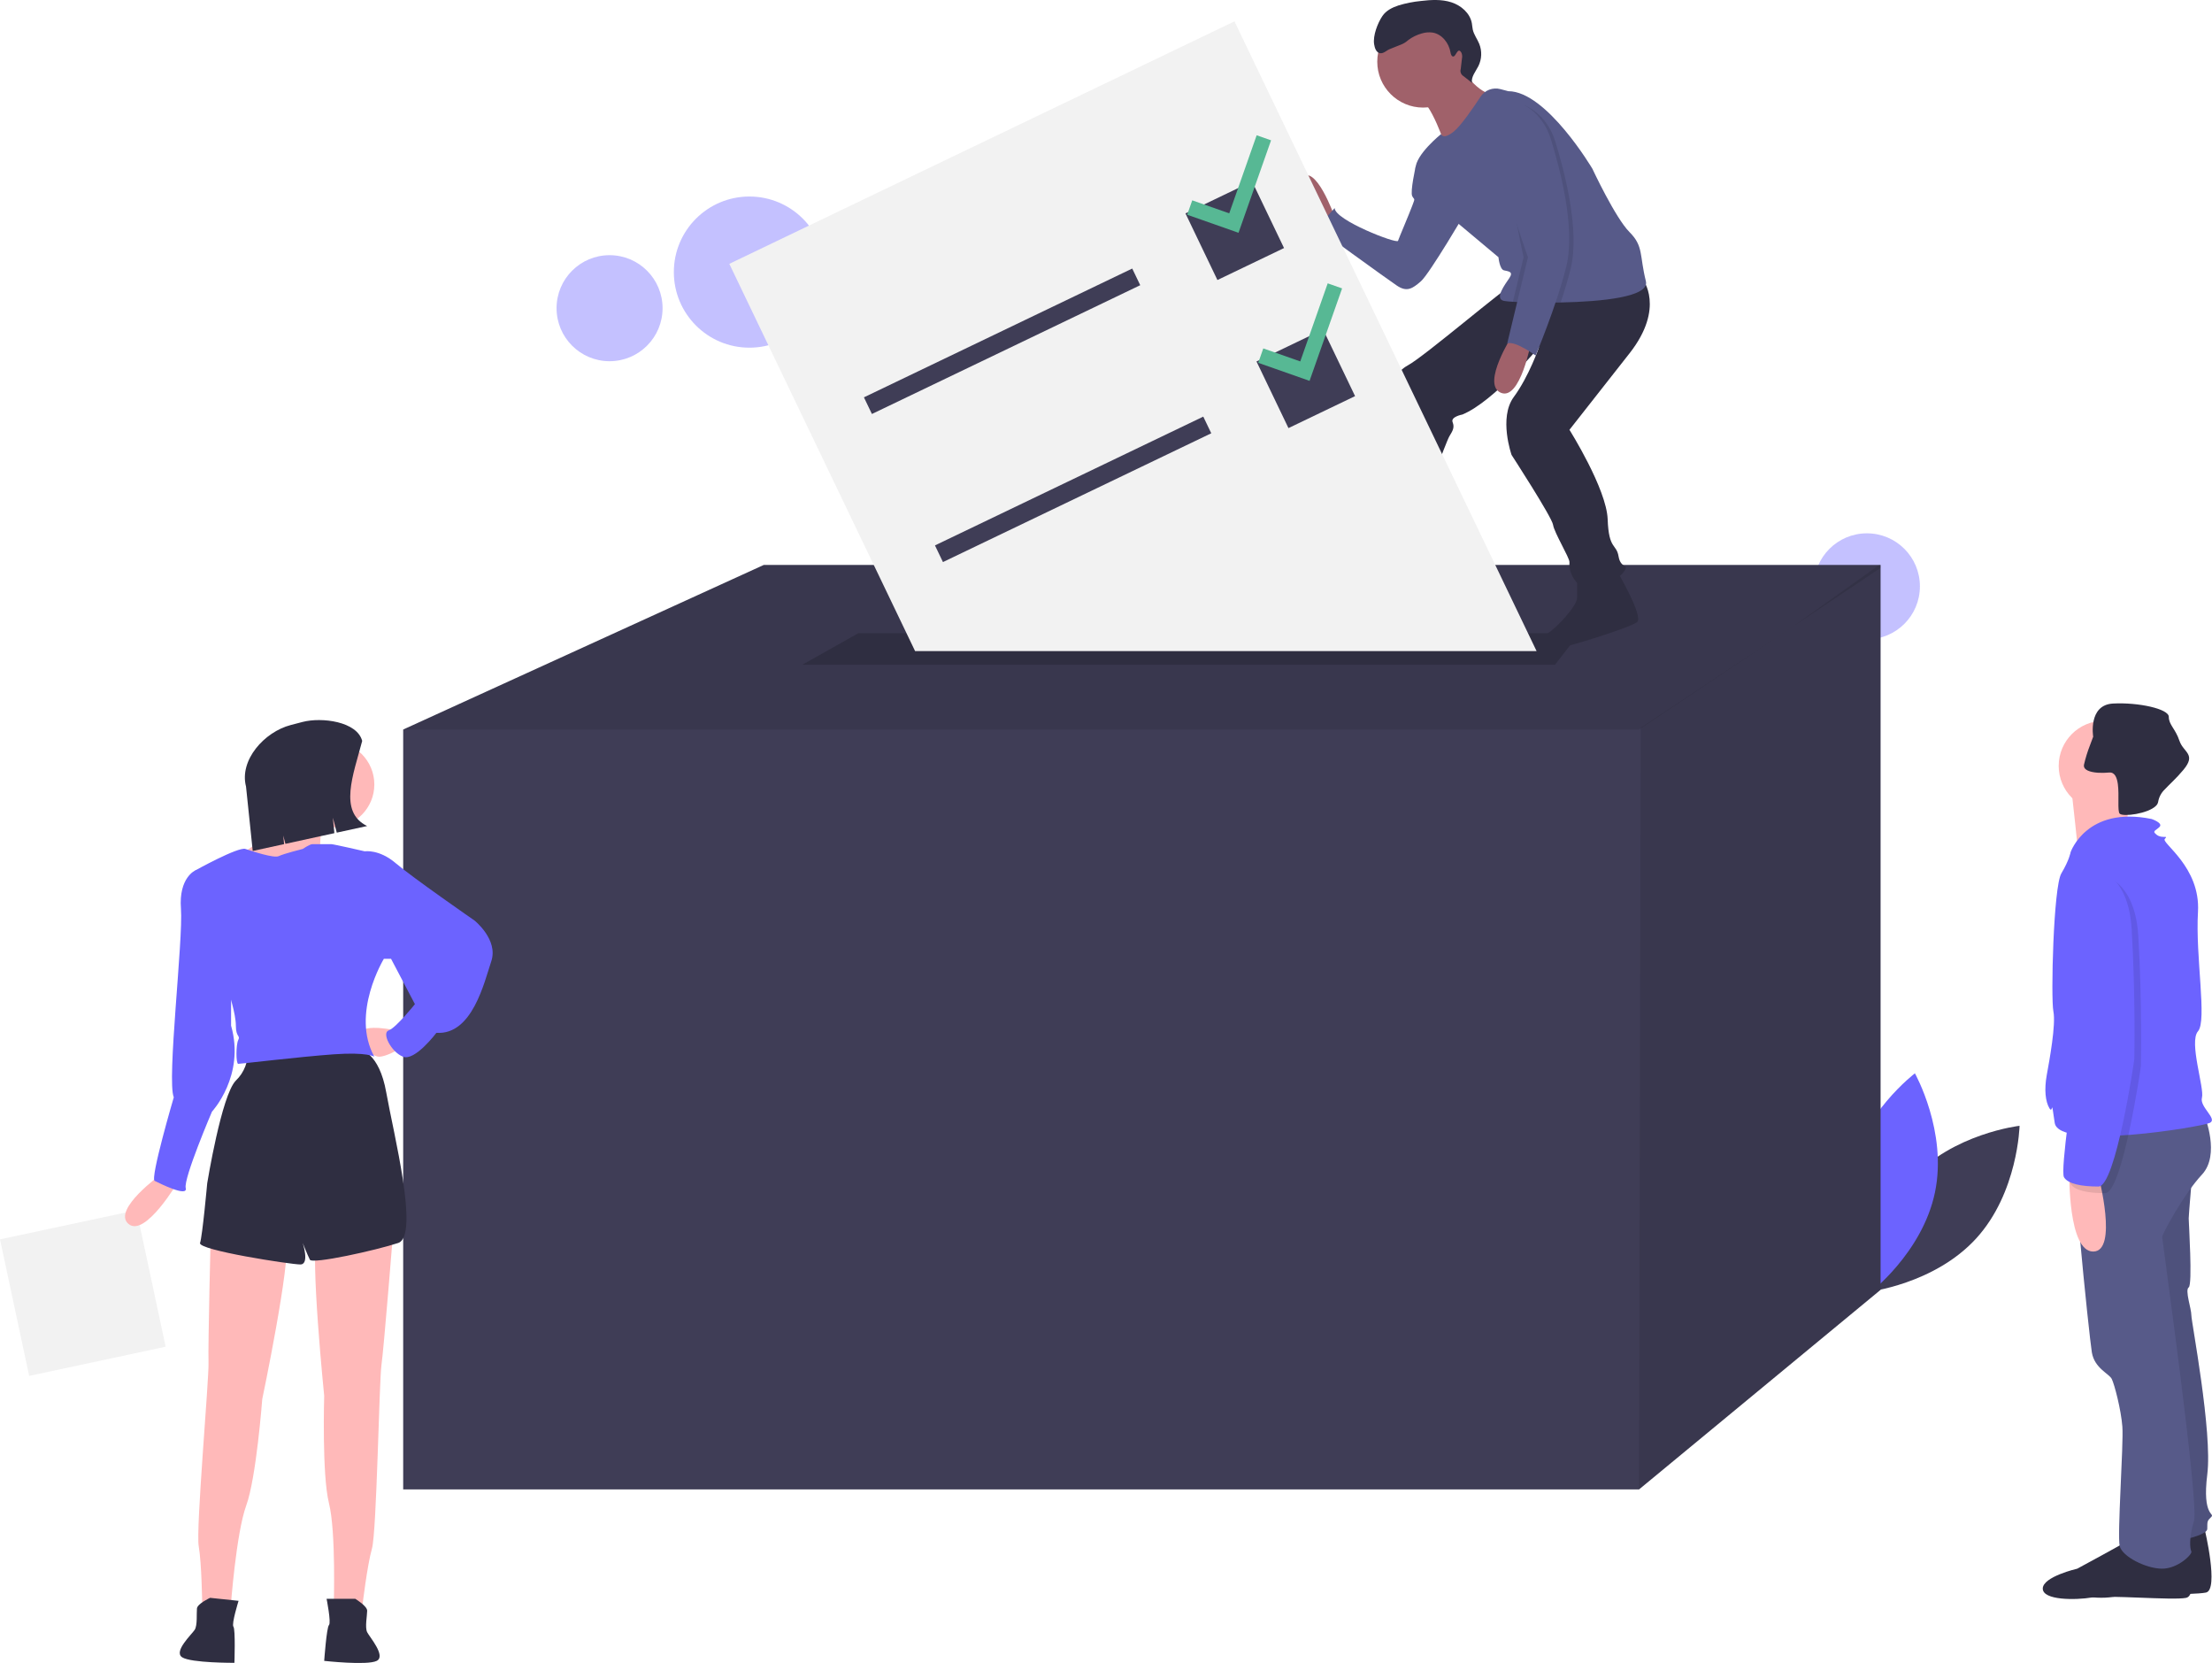
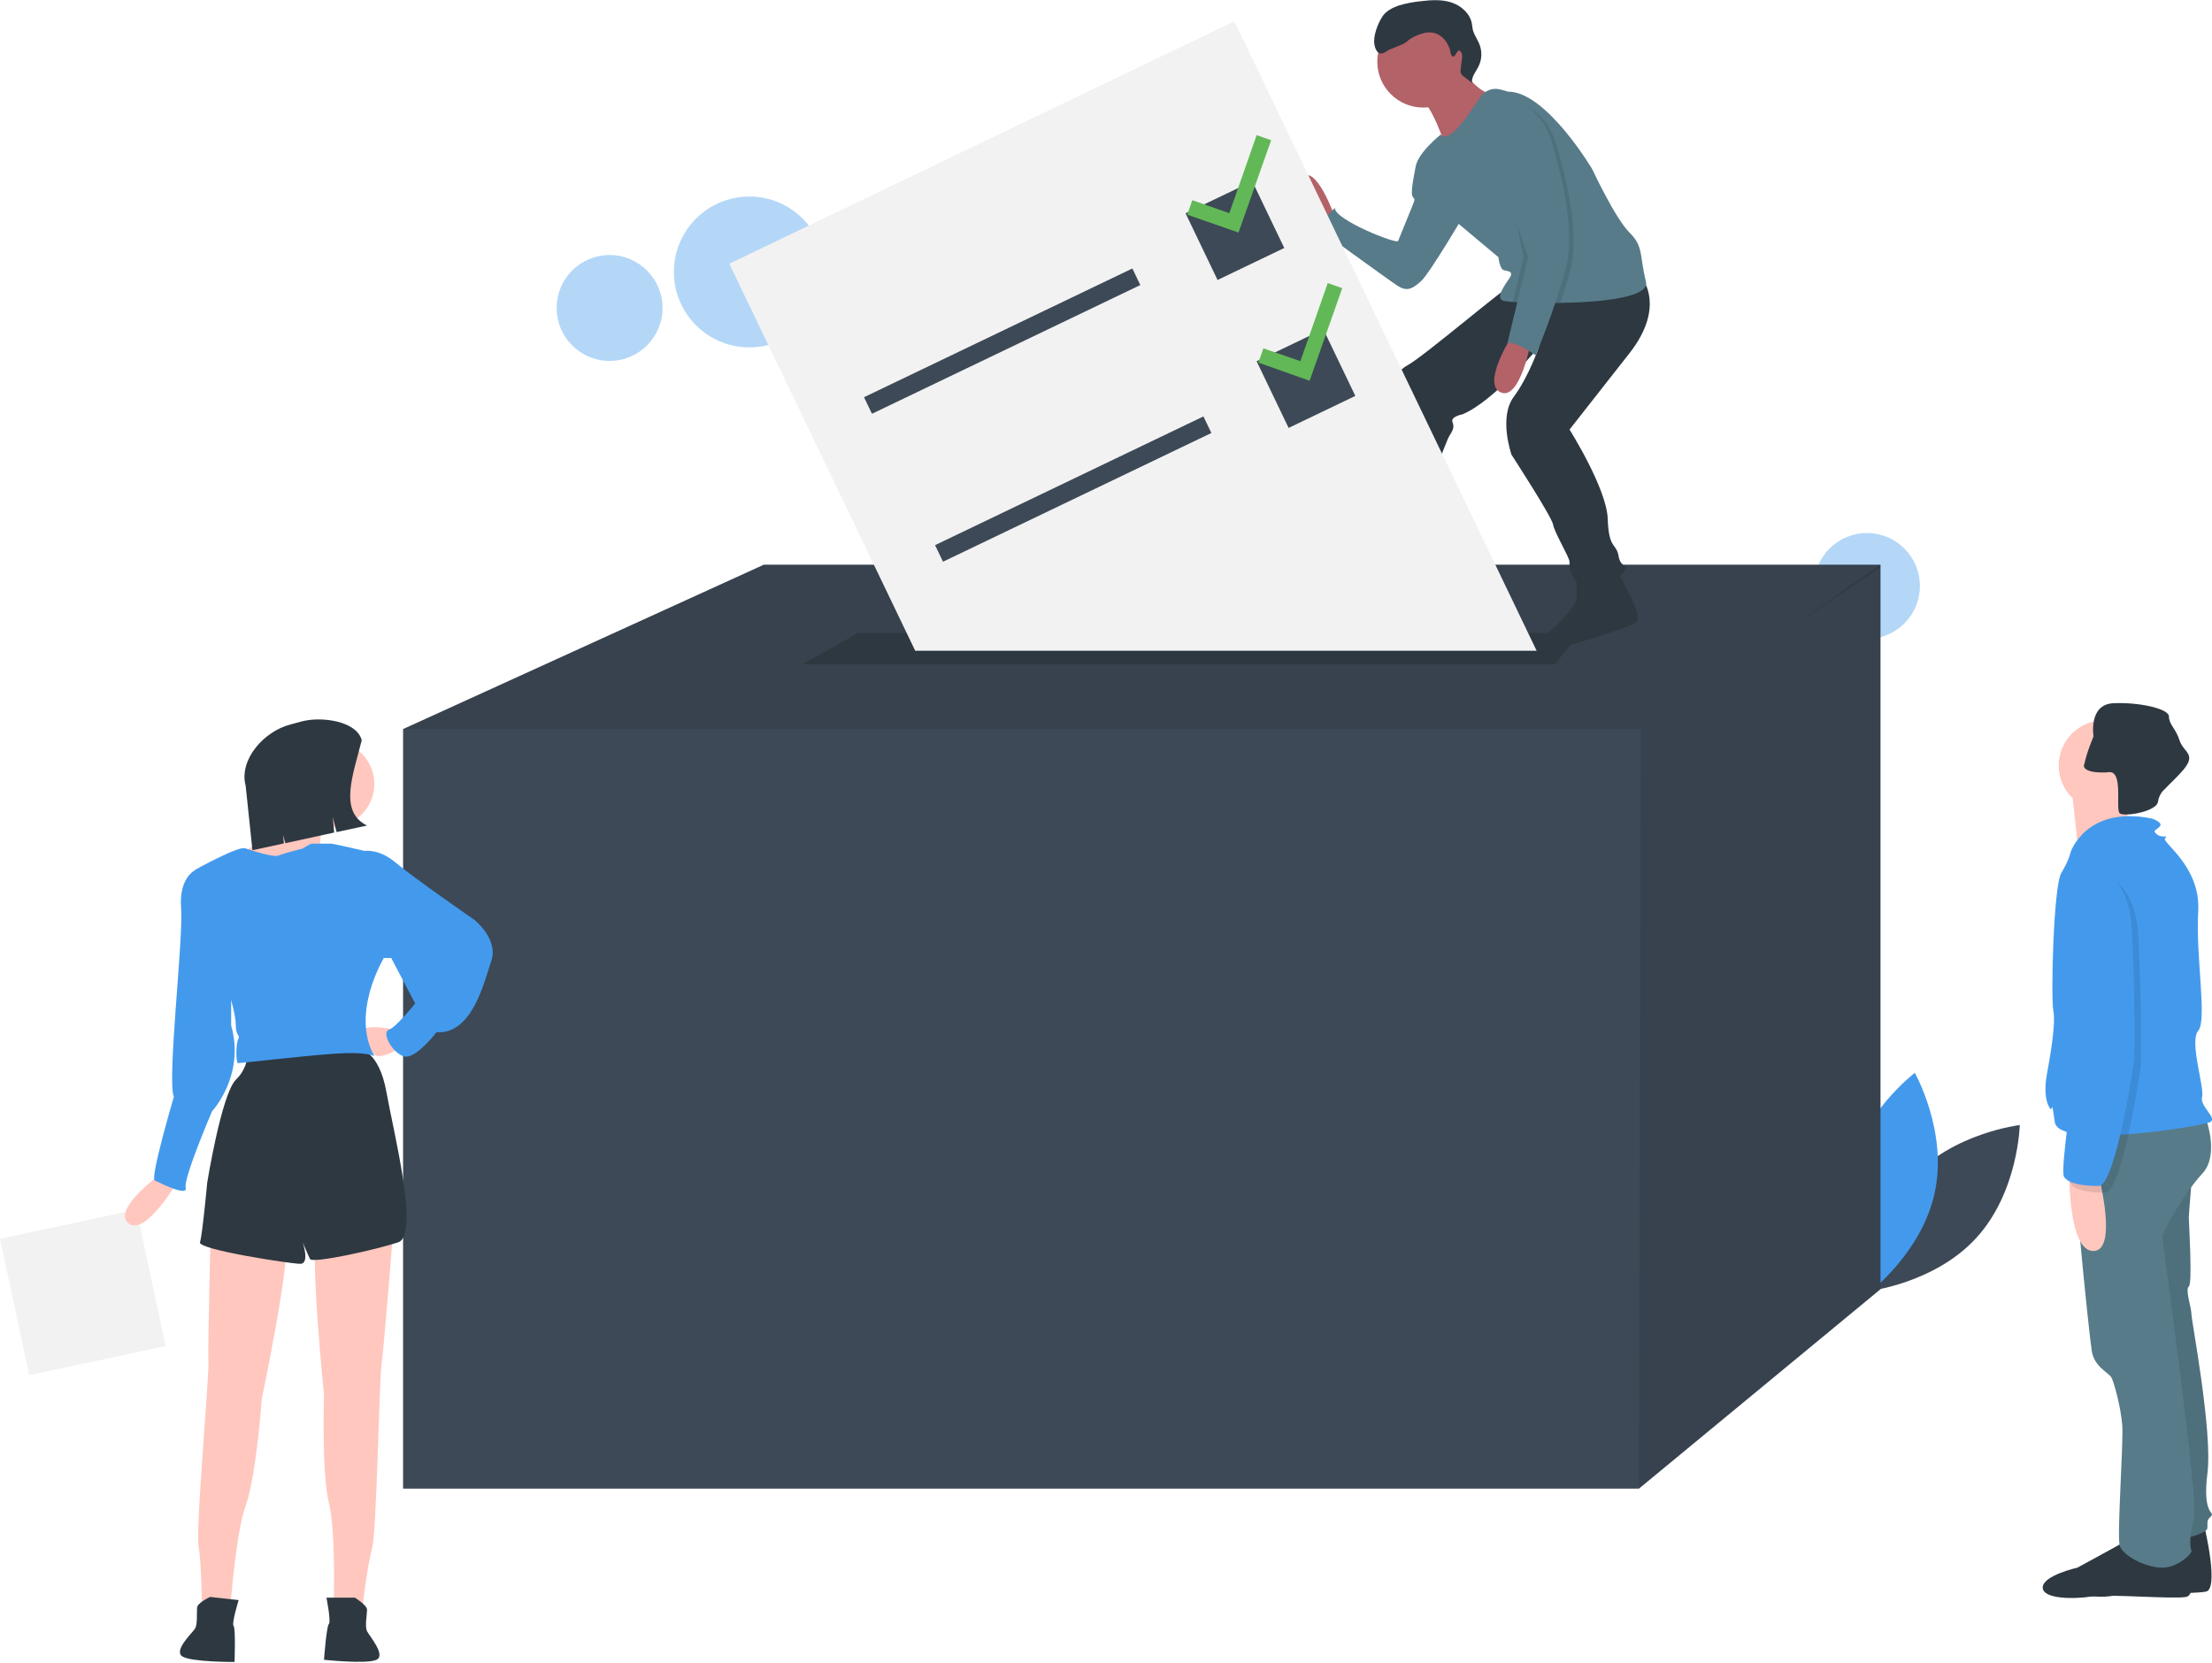
- <svg xmlns="http://www.w3.org/2000/svg" id="b143eb5c-1646-401d-af9e-18dec362a251" data-name="Layer 1" width="914.817" height="687.575" viewBox="0 0 914.817 687.575">
-   <circle cx="772.098" cy="242.425" r="21.92" fill="#6c63ff" opacity="0.4" />
-   <circle cx="309.93" cy="112.501" r="31.248" fill="#6c63ff" opacity="0.4" />
-   <circle cx="252.098" cy="127.425" r="21.92" fill="#6c63ff" opacity="0.4" />
-   <path d="M933.049,593.762c-17.32,18.962-17.949,46.584-17.949,46.584s27.453-3.122,44.773-22.084,17.949-46.584,17.949-46.584S950.369,574.8,933.049,593.762Z" transform="translate(-142.5916 -106.2126)" fill="#3f3d56" />
-   <path d="M942.833,599.218c-5.241,25.141-27.272,41.815-27.272,41.815s-13.534-24.088-8.293-49.229S934.54,549.989,934.54,549.989,948.074,574.077,942.833,599.218Z" transform="translate(-142.5916 -106.2126)" fill="#6c63ff" />
-   <polygon points="777.746 233.581 777.746 533.289 677.843 615.818 166.746 615.818 166.746 301.631 315.876 233.581 777.746 233.581" fill="#3f3d56" />
-   <polygon points="777.746 233.581 777.746 234.782 741.882 258.788 677.843 301.631 166.746 301.631 315.876 233.581 777.746 233.581" opacity="0.1" />
-   <polygon points="777.746 233.581 777.746 533.289 677.843 615.818 678.567 300.907 741.882 258.788 777.167 233.581 777.746 233.581" opacity="0.1" />
-   <polygon points="643.094 274.845 331.803 274.845 354.969 261.814 653.23 261.814 643.094 274.845" fill="#2f2e41" />
-   <path d="M1054.352,738.332s6.035,25.236.549,26.334-32.368.743-38.952,1.84-20.299-.743-20.299-5.681,14.264-8.229,14.264-8.229,20.299-10.972,20.847-11.521S1054.352,738.332,1054.352,738.332Z" transform="translate(-142.5916 -106.2126)" fill="#2f2e41" />
-   <path d="M1049.415,589.657s-1.646,18.653-1.646,20.299,1.646,27.431,0,28.528,1.097,8.778,1.097,11.521,8.778,48.278,6.583,65.834,3.292,15.91,1.646,17.556-1.646,1.646-1.646,4.938-17.556,6.035-17.556,6.035L1018.692,623.123l9.875-36.209Z" transform="translate(-142.5916 -106.2126)" fill="#575a89" />
-   <path d="M1049.415,589.657s-1.646,18.653-1.646,20.299,1.646,27.431,0,28.528,1.097,8.778,1.097,11.521,8.778,48.278,6.583,65.834,3.292,15.91,1.646,17.556-1.646,1.646-1.646,4.938-17.556,6.035-17.556,6.035L1018.692,623.123l9.875-36.209Z" transform="translate(-142.5916 -106.2126)" opacity="0.1" />
-   <path d="M1046.672,746.013s5.486,19.75,0,20.847-32.368-1.257-38.952-.16-20.299,1.257-20.299-3.681,14.264-8.229,14.264-8.229,20.299-10.972,20.847-11.521S1046.672,746.013,1046.672,746.013Z" transform="translate(-142.5916 -106.2126)" fill="#2f2e41" />
-   <path d="M1054.352,567.713s6.583,15.91-1.097,24.139-16.458,24.688-16.458,25.785,15.361,110.272,13.167,117.404-1.646,11.521-1.097,12.618-5.486,7.132-12.07,7.132-16.458-4.938-17.556-9.326,1.646-42.243,1.097-49.375-3.292-17.556-4.389-19.75-7.132-4.389-8.229-10.972-9.875-90.522-7.132-93.265S1054.352,567.713,1054.352,567.713Z" transform="translate(-142.5916 -106.2126)" fill="#575a89" />
-   <circle cx="870.066" cy="316.665" r="18.653" fill="#ffb9b9" />
-   <path d="M1024.178,432.204s-3.84,20.299-1.097,22.493-20.847,5.486-20.847,5.486-2.743-26.882-3.292-29.625S1024.178,432.204,1024.178,432.204Z" transform="translate(-142.5916 -106.2126)" fill="#ffb9b9" />
-   <path d="M998.942,458.538s6.583-19.202,33.466-13.715c0,0,4.938,1.646,3.292,3.292s-3.292,1.646-1.097,3.292,4.938,0,3.292,1.646,14.813,11.521,13.715,30.174,3.84,44.986,0,49.375,2.743,23.59,1.646,27.431,6.583,8.778,3.292,10.424-62.542,11.521-64.188,0-.549-3.292-2.194-6.035-2.194-7.681-1.097-13.715,3.84-20.847,2.743-26.334,0-51.57,3.292-57.056S998.942,458.538,998.942,458.538Z" transform="translate(-142.5916 -106.2126)" fill="#6c63ff" />
-   <path d="M1010.463,592.4s8.229,31.271-2.194,31.271-9.875-32.368-9.875-32.368Z" transform="translate(-142.5916 -106.2126)" fill="#ffb9b9" />
-   <path d="M1004.428,422.878c0,1.591,2.304,2.6,5.876,2.831h.005a29.891,29.891,0,0,0,4.543-.088c2.282-.208,3.226,1.937,3.615,4.767.636,4.669-.252,11.214.773,12.24,1.415,1.415,11.735-.005,14.961-3.215a2.981,2.981,0,0,0,.949-1.723,9.166,9.166,0,0,1,2.754-5.119c1.904-2.079,4.614-4.383,7.67-8.048,5.486-6.583,0-7.132-1.646-12.07s-4.389-6.583-4.389-9.875-12.618-6.035-23.042-5.486-8.229,13.715-8.229,13.715-.62,1.591-1.361,3.643a57.214,57.214,0,0,0-2.436,7.911A3.986,3.986,0,0,0,1004.428,422.878Z" transform="translate(-142.5916 -106.2126)" fill="#2f2e41" />
-   <path d="M1006.623,466.767s18.653-1.097,20.299,26.334,1.097,53.216,1.097,53.764-7.681,52.667-14.813,52.667-12.618-1.097-14.264-3.84,4.389-42.243,4.389-42.243,2.743-41.695-1.646-54.862S996.748,468.413,1006.623,466.767Z" transform="translate(-142.5916 -106.2126)" opacity="0.1" />
-   <path d="M1003.88,464.024s18.653-1.097,20.299,26.334,1.097,53.216,1.097,53.764-7.681,52.667-14.813,52.667-12.618-1.097-14.264-3.84,4.389-42.243,4.389-42.243,2.743-41.695-1.646-54.862S994.004,465.67,1003.88,464.024Z" transform="translate(-142.5916 -106.2126)" fill="#6c63ff" />
-   <path d="M694.573,195.854s-8.129-23.032-14-15.806,9.032,19.419,9.032,19.419Z" transform="translate(-142.5916 -106.2126)" fill="#a0616a" />
-   <path d="M732.96,173.273,728.07,175.086s-2.336,10.381-1.432,12.188,1.355.452,0,4.065-5.419,13.097-5.871,14.452-26.194-8.581-26.194-13.548c0,0-5.419,6.323-8.129,7.677,0,0,29.807,21.677,33.871,24.387s6.323,1.355,9.935-1.806,18.968-29.355,18.968-29.355Z" transform="translate(-142.5916 -106.2126)" fill="#575a89" />
-   <path d="M719.863,333.596s.452,4.968,1.355,5.419,7.677,11.742,0,14-12.194,1.355-14,2.258-33.419,2.71-33.871-2.258,15.355-5.871,15.355-5.871,14.452-9.484,16.71-14.452S719.863,333.596,719.863,333.596Z" transform="translate(-142.5916 -106.2126)" fill="#2f2e41" />
-   <path d="M811.541,342.628s10.839,18.516,8.129,20.774-29.099,10.487-32.968,10.839c-4.968.452-8.581-3.613-4.516-5.871s12.645-11.742,12.645-14.903v-8.129Z" transform="translate(-142.5916 -106.2126)" fill="#2f2e41" />
-   <path d="M821.928,221.596s9.484,11.742-5.419,30.71L791.67,283.919s15.355,24.387,15.806,37.032,3.613,9.935,4.516,15.355,4.968,2.71,1.806,6.774-14.903,7.677-18.516,4.516a11.196,11.196,0,0,1-3.613-9.032c0-1.806-6.323-12.194-6.774-15.355s-17.161-28.903-17.161-28.903-5.419-15.355.903-23.936,10.501-20.75,10.501-20.75-18.63,22.557-31.726,27.976c0,0-4.968.903-4.065,3.161s0,3.613-1.355,5.871-10.839,28.452-14,35.226-1.806,10.839-5.419,13.097-19.871.452-19.871-1.806,2.258-8.129,3.613-11.29,12.194-39.742,11.29-46.065.452-14.903,7.226-18.516,41.097-32.968,42.903-32.968S821.928,221.596,821.928,221.596Z" transform="translate(-142.5916 -106.2126)" fill="#2f2e41" />
-   <circle cx="588.562" cy="25.512" r="18.968" fill="#a0616a" />
-   <path d="M746.509,133.531s5.871,10.387,13.097,11.742-18.968,22.129-18.968,22.129-6.323-19.871-11.742-20.774S746.509,133.531,746.509,133.531Z" transform="translate(-142.5916 -106.2126)" fill="#a0616a" />
-   <path d="M727.992,175.983c0,5.871,17.613,22.581,17.613,22.581l16.71,14s.452,4.968,2.258,5.419,4.065.452,2.258,3.161-6.323,8.581-2.258,9.484a33.199,33.199,0,0,0,3.699.352c1.084.063,2.357.122,3.789.176,3.342.117,7.524.194,12.054.163q1.931-.007,3.929-.045c17.076-.339,36.856-2.303,35.239-8.775-2.71-10.839-.903-14.452-6.774-20.323s-15.355-26.194-15.355-26.194-18.968-32.065-34.774-32.065l-3.283-.863a7.519,7.519,0,0,0-8.206,3.152c-3.17,4.828-8.17,12.081-11.092,14.42-4.516,3.613-5.221,1.021-5.221,1.021S727.992,170.112,727.992,175.983Z" transform="translate(-142.5916 -106.2126)" fill="#575a89" />
-   <path d="M768.186,244.628s-13.097,20.323-4.968,23.936,12.645-21.226,12.645-21.226Z" transform="translate(-142.5916 -106.2126)" fill="#a0616a" />
-   <path d="M743.554,129.582c-.728-.092-.958-1.01-1.081-1.734-.656-3.874-3.543-7.548-7.422-8.173a10.51,10.51,0,0,0-4.422.356,16.779,16.779,0,0,0-5.674,2.793,9.36,9.36,0,0,1-2.836,1.781c-.712.209-3.734,1.553-4.44,1.78-1.552.5-2.837,2.125-4.436,1.803-1.53-.308-2.111-2.155-2.356-3.696-.56-3.51,1.449-8.748,3.447-11.688,1.516-2.231,4.081-3.515,6.646-4.351a47.752,47.752,0,0,1,9.218-1.832c4.219-.498,8.589-.763,12.632.541s7.725,4.494,8.48,8.675c.157.871.187,1.763.379,2.627.47,2.107,1.864,3.878,2.677,5.878a11.319,11.319,0,0,1-.345,9.176c-1.126,2.265-3.084,4.441-2.662,6.935l-3.485-2.748a2.531,2.531,0,0,1-1.163-2.962l.507-4.364a3.84,3.84,0,0,0-.226-2.359C745.441,125.314,744.768,129.735,743.554,129.582Z" transform="translate(-142.5916 -106.2126)" fill="#2f2e41" />
-   <path d="M776.315,213.467l-4.254,17.69c4.29.154,9.967.235,15.983.117,1.517-4.552,2.967-9.299,4.078-13.743,4.065-16.258-2.71-41.097-6.323-52.839s-12.645-14.903-12.645-14.903a41.185,41.185,0,0,0-10.387,5.419C756.896,159.273,776.315,213.467,776.315,213.467Z" transform="translate(-142.5916 -106.2126)" opacity="0.1" />
-   <path d="M772.702,212.564l-4.43,18.417c1.084.063,2.357.122,3.789.176,3.342.117,7.524.194,12.054.163,1.63-4.837,3.207-9.94,4.394-14.691,4.065-16.258-2.71-41.097-6.323-52.839s-11.516,1.129-11.516,1.129,3.161-7.677-2.71-3.613S772.702,212.564,772.702,212.564Z" transform="translate(-142.5916 -106.2126)" opacity="0.1" />
-   <path d="M771.347,148.886s9.032,3.161,12.645,14.903,10.387,36.581,6.323,52.839S777.67,253.209,777.67,253.209s-8.581-6.323-11.742-4.968l8.581-35.677S755.089,158.37,760.96,154.305A41.185,41.185,0,0,1,771.347,148.886Z" transform="translate(-142.5916 -106.2126)" fill="#575a89" />
-   <polygon points="635.488 269.199 510.541 8.828 301.62 109.085 378.456 269.199 635.488 269.199" fill="#f2f2f2" />
-   <rect x="495.48" y="243.491" width="123.081" height="7.639" transform="translate(-194.7588 159.1223) rotate(-25.6354)" fill="#3f3d56" />
-   <rect x="524.86" y="304.714" width="123.081" height="7.639" transform="translate(-218.3543 177.8595) rotate(-25.6354)" fill="#3f3d56" />
-   <rect x="637.968" y="186.326" width="30.558" height="30.558" transform="translate(-165.5124 196.2548) rotate(-25.6354)" fill="#3f3d56" />
-   <rect x="667.347" y="247.548" width="30.558" height="30.558" transform="translate(-189.1079 214.9919) rotate(-25.6354)" fill="#3f3d56" />
-   <polygon points="519.718 55.924 508.372 88.206 493.077 82.83 490.984 88.785 512.214 96.246 525.672 58.017 519.718 55.924" fill="#57b894" />
-   <polygon points="549.097 117.146 537.751 149.428 522.457 144.053 520.364 150.007 541.593 157.468 555.052 119.239 549.097 117.146" fill="#57b894" />
-   <g id="b6a4aa65-5bff-4dd4-a595-827386906092" data-name="woman">
-     <rect x="147.984" y="611.967" width="57.724" height="57.724" transform="translate(341.0645 1124.364) rotate(167.9424)" fill="#f2f2f2" />
-     <path id="ac286760-ef31-4470-8aba-995faff60c3b" data-name="right hand" d="M209.53,591.492s-20.734,14.81-13.823,20.734,20.734-17.772,20.734-17.772Z" transform="translate(-142.5916 -106.2126)" fill="#ffb9b9" />
-     <path id="ad0ee0d5-d520-47bd-bca9-706ef112ee3c" data-name="left leg" d="M305.302,614.201s-3.949,49.367-4.937,56.279-1.975,69.114-3.949,76.025-3.949,23.696-3.949,23.696H280.619s.987-30.608-1.975-42.456-1.975-44.43-1.975-44.43-5.924-58.253-2.962-66.152S305.302,614.201,305.302,614.201Z" transform="translate(-142.5916 -106.2126)" fill="#ffb9b9" />
-     <path id="a2d865fc-f989-4a0f-bdfe-5d1a04b5cb09" data-name="left shoe" d="M289.505,767.239s4.937,2.962,4.937,4.937-.987,6.911,0,8.886,7.899,9.873,3.949,11.848-21.722,0-21.722,0,.987-13.823,1.975-14.81-.987-10.861-.987-10.861Z" transform="translate(-142.5916 -106.2126)" fill="#2f2e41" />
-     <path id="a5afd73e-dc2f-49f8-bb76-01b6bc8ff4ec" data-name="right leg" d="M229.826,612.991s-1.254,49.509-.998,56.486-5.291,68.94-4.053,76.02,1.44,23.98,1.44,23.98l11.783,1.244s2.231-30.542,6.42-42.014,6.627-43.978,6.627-43.978,12.006-57.31,9.889-65.476S229.826,612.991,229.826,612.991Z" transform="translate(-142.5916 -106.2126)" fill="#ffb9b9" />
-     <path id="bae9c969-98bd-41cd-ab49-dced4866e2f9" data-name="right shoe" d="M229.472,766.842s-5.22,2.427-5.428,4.391.256,6.977-.933,8.837-8.891,8.99-5.171,11.368,21.602,2.28,21.602,2.28.469-13.85-.409-14.936,2.122-10.697,2.122-10.697Z" transform="translate(-142.5916 -106.2126)" fill="#2f2e41" />
-     <path id="efa1face-c8d6-4f61-8a17-c81461288bfc" data-name="pants" d="M291.479,540.15s7.899.987,10.861,17.772,13.823,59.241,4.937,62.203-35.544,8.886-36.532,6.911-2.962-6.911-2.962-6.911,2.962,8.886-.987,8.886-42.456-5.924-41.468-8.886,2.962-24.684,2.962-24.684,5.924-36.532,11.848-42.456a16.192,16.192,0,0,0,4.937-12.835Z" transform="translate(-142.5916 -106.2126)" fill="#2f2e41" />
-     <path id="ba787e0e-2496-4127-9664-864bc1f1b460" data-name="left hand" d="M306.29,532.251s-12.835-2.962-14.81.987,4.937,9.873,7.899,9.873,7.899-2.962,7.899-2.962Z" transform="translate(-142.5916 -106.2126)" fill="#ffb9b9" />
-     <circle id="af432612-84fe-4a80-a474-ad6710b59c23" data-name="head" cx="137.04" cy="324.342" r="17.772" fill="#ffb9b9" />
-     <path id="fc691572-079c-4ac7-a111-0c7206f484e6" data-name="neck" d="M276.669,443.39s-2.962,13.823-.987,13.823-14.81,8.886-14.81,8.886l-12.835-1.975-3.949-5.924s20.734-13.823,20.734-21.722S276.669,443.39,276.669,443.39Z" transform="translate(-142.5916 -106.2126)" fill="#ffb9b9" />
-     <path id="a377c2ac-5aad-4dd5-94e4-d6887260be3a" data-name="upper body" d="M267.783,457.213s2.962-1.975,3.949-1.975h7.899c.987,0,13.823,2.962,13.823,2.962l7.899,44.43s-13.823,22.709-3.949,40.481c0,0-2.962-1.975-16.785-.987s-38.506,3.949-39.494,3.949-.987-7.899,0-9.873-.987-.987-.987-5.924-2.962-13.823-2.962-13.823l-13.823-50.355s17.772-9.873,20.734-8.886,11.848,3.949,13.823,2.962S267.783,457.213,267.783,457.213Z" transform="translate(-142.5916 -106.2126)" fill="#6c63ff" />
-     <path id="fd50713a-8150-4e39-832b-91f38638a5e4" data-name="left arm" d="M290.492,459.188l2.962-.987s5.924-.987,12.835,4.937S338.872,486.833,338.872,486.833s9.873,7.899,6.911,16.785-7.899,30.608-22.709,29.62c0,0-8.886,11.848-13.823,9.873s-8.886-9.873-5.924-10.861,10.861-10.861,10.861-10.861l-9.873-18.76h-2.962l-10.861-5.924Z" transform="translate(-142.5916 -106.2126)" fill="#6c63ff" />
-     <path id="a85ddca5-281c-4897-a8aa-82a4133bac02" data-name="right arm" d="M231.251,465.112l-7.899.987s-6.911,2.962-5.924,15.797-5.924,71.089-2.962,78c0,0-9.873,33.57-7.899,34.557s13.823,6.911,12.835,2.962,10.861-31.595,10.861-31.595,13.823-14.81,7.899-35.544V513.491Z" transform="translate(-142.5916 -106.2126)" fill="#6c63ff" />
-     <path id="eb14ef5a-0bc4-48da-8b11-b0e113a7ef46" data-name="hair" d="M294.423,447.737l-12.552,2.734-1.613-6.18.62,6.397L260.629,455.099l-.89-3.412.342,3.531-12.969,2.825-2.774-26.632c-2.852-10.928,7.558-22.576,18.486-25.428l4.848-1.265c8.027-2.095,22.617-.19,24.711,7.836C288.717,426.549,282.466,441.89,294.423,447.737Z" transform="translate(-142.5916 -106.2126)" fill="#2f2e41" />
+ <svg xmlns="http://www.w3.org/2000/svg" version="1.1" id="b143eb5c-1646-401d-af9e-18dec362a251" x="0px" y="0px" viewBox="0 0 914.8 687.6" style="enable-background:new 0 0 914.8 687.6;" xml:space="preserve">
+   <style type="text/css">
+ 	.st0{opacity:0.4;fill:#439AED;enable-background:new    ;}
+ 	.st1{fill:#3D4956;}
+ 	.st2{fill:#439AED;}
+ 	.st3{opacity:0.1;enable-background:new    ;}
+ 	.st4{fill:#2E3841;}
+ 	.st5{fill:#577B89;}
+ 	.st6{fill:#FFC7BE;}
+ 	.st7{fill:#B36268;}
+ 	.st8{fill:#F2F2F2;}
+ 	.st9{fill:#62B857;}
+ </style>
+   <circle class="st0" cx="772.1" cy="242.4" r="21.9" />
+   <circle class="st0" cx="309.9" cy="112.5" r="31.2" />
+   <circle class="st0" cx="252.1" cy="127.4" r="21.9" />
+   <path class="st1" d="M790.5,487.5c-17.3,19-17.9,46.6-17.9,46.6s27.5-3.1,44.8-22.1s17.9-46.6,17.9-46.6S807.8,468.6,790.5,487.5z" />
+   <path class="st2" d="M800.2,493c-5.2,25.1-27.3,41.8-27.3,41.8s-13.5-24.1-8.3-49.2s27.3-41.8,27.3-41.8S805.5,467.9,800.2,493z" />
+   <polygon class="st1" points="777.7,233.6 777.7,533.3 677.8,615.8 166.7,615.8 166.7,301.6 315.9,233.6 " />
+   <polygon class="st3" points="777.7,233.6 777.7,234.8 741.9,258.8 677.8,301.6 166.7,301.6 315.9,233.6 " />
+   <polygon class="st3" points="777.7,233.6 777.7,533.3 677.8,615.8 678.6,300.9 741.9,258.8 777.2,233.6 " />
+   <polygon class="st4" points="643.1,274.8 331.8,274.8 355,261.8 653.2,261.8 " />
+   <path class="st4" d="M911.8,632.1c0,0,6,25.2,0.5,26.3s-32.4,0.7-39,1.8s-20.3-0.7-20.3-5.7s14.3-8.2,14.3-8.2s20.3-11,20.8-11.5  S911.8,632.1,911.8,632.1z" />
+   <path class="st5" d="M906.8,483.4c0,0-1.6,18.7-1.6,20.3s1.6,27.4,0,28.5s1.1,8.8,1.1,11.5s8.8,48.3,6.6,65.8s3.3,15.9,1.6,17.6  s-1.6,1.6-1.6,4.9s-17.6,6-17.6,6l-19.2-121.2l9.9-36.2L906.8,483.4z" />
+   <path class="st3" d="M906.8,483.4c0,0-1.6,18.7-1.6,20.3s1.6,27.4,0,28.5s1.1,8.8,1.1,11.5s8.8,48.3,6.6,65.8s3.3,15.9,1.6,17.6  s-1.6,1.6-1.6,4.9s-17.6,6-17.6,6l-19.2-121.2l9.9-36.2L906.8,483.4z" />
+   <path class="st4" d="M904.1,639.8c0,0,5.5,19.8,0,20.8s-32.4-1.3-39-0.2s-20.3,1.3-20.3-3.7s14.3-8.2,14.3-8.2s20.3-11,20.8-11.5  S904.1,639.8,904.1,639.8z" />
+   <path class="st5" d="M911.8,461.5c0,0,6.6,15.9-1.1,24.1s-16.5,24.7-16.5,25.8s15.4,110.3,13.2,117.4s-1.6,11.5-1.1,12.6  s-5.5,7.1-12.1,7.1s-16.5-4.9-17.6-9.3s1.6-42.2,1.1-49.4s-3.3-17.6-4.4-19.8s-7.1-4.4-8.2-11s-9.9-90.5-7.1-93.3  S911.8,461.5,911.8,461.5z" />
+   <circle class="st6" cx="870.1" cy="316.7" r="18.7" />
+   <path class="st6" d="M881.6,326c0,0-3.8,20.3-1.1,22.5s-20.8,5.5-20.8,5.5s-2.7-26.9-3.3-29.6S881.6,326,881.6,326z" />
+   <path class="st2" d="M856.4,352.3c0,0,6.6-19.2,33.5-13.7c0,0,4.9,1.6,3.3,3.3s-3.3,1.6-1.1,3.3s4.9,0,3.3,1.6s14.8,11.5,13.7,30.2  s3.8,45,0,49.4s2.7,23.6,1.6,27.4s6.6,8.8,3.3,10.4s-62.5,11.5-64.2,0s-0.5-3.3-2.2-6s-2.2-7.7-1.1-13.7s3.8-20.8,2.7-26.3  s0-51.6,3.3-57.1S856.4,352.3,856.4,352.3z" />
+   <path class="st6" d="M867.9,486.2c0,0,8.2,31.3-2.2,31.3s-9.9-32.4-9.9-32.4L867.9,486.2z" />
+   <path class="st4" d="M861.8,316.7c0,1.6,2.3,2.6,5.9,2.8h0c1.5,0.1,3,0.1,4.5-0.1c2.3-0.2,3.2,1.9,3.6,4.8  c0.6,4.7-0.3,11.2,0.8,12.2c1.4,1.4,11.7,0,15-3.2c0.5-0.5,0.8-1.1,0.9-1.7c0.3-2,1.3-3.8,2.8-5.1c1.9-2.1,4.6-4.4,7.7-8  c5.5-6.6,0-7.1-1.6-12.1s-4.4-6.6-4.4-9.9s-12.6-6-23-5.5s-8.2,13.7-8.2,13.7s-0.6,1.6-1.4,3.6c-1,2.6-1.8,5.2-2.4,7.9  C861.9,316.3,861.8,316.5,861.8,316.7z" />
+   <path class="st3" d="M864,360.6c0,0,18.7-1.1,20.3,26.3s1.1,53.2,1.1,53.8s-7.7,52.7-14.8,52.7s-12.6-1.1-14.3-3.8  s4.4-42.2,4.4-42.2s2.7-41.7-1.6-54.9S854.2,362.2,864,360.6z" />
+   <path class="st2" d="M861.3,357.8c0,0,18.7-1.1,20.3,26.3c1.6,27.4,1.1,53.2,1.1,53.8s-7.7,52.7-14.8,52.7s-12.6-1.1-14.3-3.8  s4.4-42.2,4.4-42.2s2.7-41.7-1.6-54.9S851.4,359.5,861.3,357.8z" />
+   <path class="st7" d="M552,89.6c0,0-8.1-23-14-15.8s9,19.4,9,19.4L552,89.6z" />
+   <path class="st5" d="M590.4,67.1l-4.9,1.8c0,0-2.3,10.4-1.4,12.2s1.4,0.5,0,4.1s-5.4,13.1-5.9,14.5S552,91,552,86  c0,0-5.4,6.3-8.1,7.7c0,0,29.8,21.7,33.9,24.4s6.3,1.4,9.9-1.8s19-29.4,19-29.4L590.4,67.1z" />
+   <path class="st4" d="M577.3,227.4c0,0,0.5,5,1.4,5.4s7.7,11.7,0,14s-12.2,1.4-14,2.3s-33.4,2.7-33.9-2.3s15.4-5.9,15.4-5.9  s14.5-9.5,16.7-14.5S577.3,227.4,577.3,227.4z" />
+   <path class="st4" d="M668.9,236.4c0,0,10.8,18.5,8.1,20.8s-29.1,10.5-33,10.8c-5,0.5-8.6-3.6-4.5-5.9s12.6-11.7,12.6-14.9v-8.1  L668.9,236.4z" />
+   <path class="st4" d="M679.3,115.4c0,0,9.5,11.7-5.4,30.7l-24.8,31.6c0,0,15.4,24.4,15.8,37s3.6,9.9,4.5,15.4s5,2.7,1.8,6.8  s-14.9,7.7-18.5,4.5c-2.5-2.3-3.8-5.6-3.6-9c0-1.8-6.3-12.2-6.8-15.4s-17.2-28.9-17.2-28.9s-5.4-15.4,0.9-23.9s10.5-20.8,10.5-20.8  s-18.6,22.6-31.7,28c0,0-5,0.9-4.1,3.2s0,3.6-1.4,5.9s-10.8,28.5-14,35.2s-1.8,10.8-5.4,13.1s-19.9,0.5-19.9-1.8s2.3-8.1,3.6-11.3  s12.2-39.7,11.3-46.1s0.5-14.9,7.2-18.5s41.1-33,42.9-33S679.3,115.4,679.3,115.4z" />
+   <circle class="st7" cx="588.6" cy="25.5" r="19" />
+   <path class="st7" d="M603.9,27.3c0,0,5.9,10.4,13.1,11.7s-19,22.1-19,22.1s-6.3-19.9-11.7-20.8S603.9,27.3,603.9,27.3z" />
+   <path class="st5" d="M585.4,69.8c0,5.9,17.6,22.6,17.6,22.6l16.7,14c0,0,0.5,5,2.3,5.4s4.1,0.5,2.3,3.2s-6.3,8.6-2.3,9.5  c1.2,0.2,2.5,0.3,3.7,0.4c1.1,0.1,2.4,0.1,3.8,0.2c3.3,0.1,7.5,0.2,12.1,0.2c1.3,0,2.6,0,3.9,0c17.1-0.3,36.9-2.3,35.2-8.8  c-2.7-10.8-0.9-14.5-6.8-20.3s-15.4-26.2-15.4-26.2s-19-32.1-34.8-32.1l-3.3-0.9c-3.1-0.8-6.4,0.4-8.2,3.2  c-3.2,4.8-8.2,12.1-11.1,14.4c-4.5,3.6-5.2,1-5.2,1S585.4,63.9,585.4,69.8z" />
+   <path class="st7" d="M625.6,138.4c0,0-13.1,20.3-5,23.9s12.6-21.2,12.6-21.2L625.6,138.4z" />
+   <path class="st4" d="M601,23.4c-0.7-0.1-1-1-1.1-1.7c-0.7-3.9-3.5-7.5-7.4-8.2c-1.5-0.2-3-0.1-4.4,0.4c-2.1,0.6-4,1.5-5.7,2.8  c-0.8,0.8-1.8,1.4-2.8,1.8c-0.7,0.2-3.7,1.6-4.4,1.8c-1.6,0.5-2.8,2.1-4.4,1.8c-1.5-0.3-2.1-2.2-2.4-3.7c-0.6-3.5,1.4-8.7,3.4-11.7  c1.5-2.2,4.1-3.5,6.6-4.4c3-0.9,6.1-1.5,9.2-1.8c4.2-0.5,8.6-0.8,12.6,0.5s7.7,4.5,8.5,8.7c0.2,0.9,0.2,1.8,0.4,2.6  c0.5,2.1,1.9,3.9,2.7,5.9c1.2,3,1.1,6.3-0.3,9.2c-1.1,2.3-3.1,4.4-2.7,6.9l-3.5-2.7c-1-0.6-1.5-1.8-1.2-3l0.5-4.4  c0.2-0.8,0.1-1.6-0.2-2.4C602.8,19.1,602.2,23.5,601,23.4z" />
+   <path class="st3" d="M633.7,107.3l-4.3,17.7c4.3,0.2,10,0.2,16,0.1c1.5-4.6,3-9.3,4.1-13.7c4.1-16.3-2.7-41.1-6.3-52.8  s-12.6-14.9-12.6-14.9c-3.7,1.3-7.2,3.1-10.4,5.4C614.3,53.1,633.7,107.3,633.7,107.3z" />
+   <path class="st3" d="M630.1,106.4l-4.4,18.4c1.1,0.1,2.4,0.1,3.8,0.2c3.3,0.1,7.5,0.2,12.1,0.2c1.6-4.8,3.2-9.9,4.4-14.7  c4.1-16.3-2.7-41.1-6.3-52.8s-11.5,1.1-11.5,1.1s3.2-7.7-2.7-3.6S630.1,106.4,630.1,106.4z" />
+   <path class="st5" d="M628.8,42.7c0,0,9,3.2,12.6,14.9s10.4,36.6,6.3,52.8S635.1,147,635.1,147s-8.6-6.3-11.7-5l8.6-35.7  c0,0-19.4-54.2-13.5-58.3C621.6,45.8,625.1,44,628.8,42.7z" />
+   <polygon class="st8" points="635.5,269.2 510.5,8.8 301.6,109.1 378.5,269.2 " />
+   <rect x="352.9" y="137.3" transform="matrix(0.9016 -0.4326 0.4326 0.9016 -20.251 193.1887)" class="st1" width="123.1" height="7.6" />
+   <rect x="382.3" y="198.5" transform="matrix(0.9016 -0.4326 0.4326 0.9016 -43.8465 211.9259)" class="st1" width="123.1" height="7.6" />
+   <rect x="495.4" y="80.1" transform="matrix(0.9016 -0.4326 0.4326 0.9016 8.9954 230.3212)" class="st1" width="30.6" height="30.6" />
+   <rect x="524.8" y="141.3" transform="matrix(0.9016 -0.4326 0.4326 0.9016 -14.6001 249.0583)" class="st1" width="30.6" height="30.6" />
+   <polygon class="st9" points="519.7,55.9 508.4,88.2 493.1,82.8 491,88.8 512.2,96.2 525.7,58 " />
+   <polygon class="st9" points="549.1,117.1 537.8,149.4 522.5,144.1 520.4,150 541.6,157.5 555.1,119.2 " />
+   <g id="b6a4aa65-5bff-4dd4-a595-827386906092">
+     <rect x="5.4" y="505.8" transform="matrix(0.9779 -0.2089 0.2089 0.9779 -110.9231 18.9503)" class="st8" width="57.7" height="57.7" />
+     <path id="ac286760-ef31-4470-8aba-995faff60c3b" class="st6" d="M66.9,485.3c0,0-20.7,14.8-13.8,20.7s20.7-17.8,20.7-17.8   L66.9,485.3z" />
+     <path id="ad0ee0d5-d520-47bd-bca9-706ef112ee3c" class="st6" d="M162.7,508c0,0-3.9,49.4-4.9,56.3s-2,69.1-3.9,76   s-3.9,23.7-3.9,23.7H138c0,0,1-30.6-2-42.5s-2-44.4-2-44.4s-5.9-58.3-3-66.2S162.7,508,162.7,508z" />
+     <path id="a2d865fc-f989-4a0f-bdfe-5d1a04b5cb09" class="st4" d="M146.9,661c0,0,4.9,3,4.9,4.9s-1,6.9,0,8.9s7.9,9.9,3.9,11.8   s-21.7,0-21.7,0s1-13.8,2-14.8s-1-10.9-1-10.9H146.9z" />
+     <path id="a5afd73e-dc2f-49f8-bb76-01b6bc8ff4ec" class="st6" d="M87.2,506.8c0,0-1.3,49.5-1,56.5s-5.3,68.9-4.1,76s1.4,24,1.4,24   l11.8,1.2c0,0,2.2-30.5,6.4-42s6.6-44,6.6-44s12-57.3,9.9-65.5S87.2,506.8,87.2,506.8z" />
+     <path id="bae9c969-98bd-41cd-ab49-dced4866e2f9" class="st4" d="M86.9,660.6c0,0-5.2,2.4-5.4,4.4s0.3,7-0.9,8.8s-8.9,9-5.2,11.4   s21.6,2.3,21.6,2.3s0.5-13.9-0.4-14.9s2.1-10.7,2.1-10.7L86.9,660.6z" />
+     <path id="efa1face-c8d6-4f61-8a17-c81461288bfc" class="st4" d="M148.9,433.9c0,0,7.9,1,10.9,17.8s13.8,59.2,4.9,62.2   s-35.5,8.9-36.5,6.9s-3-6.9-3-6.9s3,8.9-1,8.9s-42.5-5.9-41.5-8.9s3-24.7,3-24.7s5.9-36.5,11.8-42.5c3.5-3.3,5.3-8,4.9-12.8   L148.9,433.9z" />
+     <path id="ba787e0e-2496-4127-9664-864bc1f1b460" class="st6" d="M163.7,426c0,0-12.8-3-14.8,1s4.9,9.9,7.9,9.9s7.9-3,7.9-3   L163.7,426z" />
+     <circle id="af432612-84fe-4a80-a474-ad6710b59c23" class="st6" cx="137" cy="324.3" r="17.8" />
+     <path id="fc691572-079c-4ac7-a111-0c7206f484e6" class="st6" d="M134.1,337.2c0,0-3,13.8-1,13.8s-14.8,8.9-14.8,8.9l-12.8-2   l-3.9-5.9c0,0,20.7-13.8,20.7-21.7S134.1,337.2,134.1,337.2z" />
+     <path id="a377c2ac-5aad-4dd5-94e4-d6887260be3a" class="st2" d="M125.2,351c0,0,3-2,3.9-2h7.9c1,0,13.8,3,13.8,3l7.9,44.4   c0,0-13.8,22.7-3.9,40.5c0,0-3-2-16.8-1s-38.5,3.9-39.5,3.9s-1-7.9,0-9.9s-1-1-1-5.9s-3-13.8-3-13.8l-13.8-50.4   c0,0,17.8-9.9,20.7-8.9s11.8,3.9,13.8,3C117.3,353,125.2,351,125.2,351z" />
+     <path id="fd50713a-8150-4e39-832b-91f38638a5e4" class="st2" d="M147.9,353l3-1c0,0,5.9-1,12.8,4.9s32.6,23.7,32.6,23.7   s9.9,7.9,6.9,16.8s-7.9,30.6-22.7,29.6c0,0-8.9,11.8-13.8,9.9s-8.9-9.9-5.9-10.9s10.9-10.9,10.9-10.9l-9.9-18.8h-3l-10.9-5.9   L147.9,353z" />
+     <path id="a85ddca5-281c-4897-a8aa-82a4133bac02" class="st2" d="M88.7,358.9l-7.9,1c0,0-6.9,3-5.9,15.8s-5.9,71.1-3,78   c0,0-9.9,33.6-7.9,34.6s13.8,6.9,12.8,3s10.9-31.6,10.9-31.6s13.8-14.8,7.9-35.5v-16.8L88.7,358.9z" />
+     <path id="eb14ef5a-0bc4-48da-8b11-b0e113a7ef46" class="st4" d="M151.8,341.5l-12.6,2.7l-1.6-6.2l0.6,6.4l-20.2,4.4l-0.9-3.4   l0.3,3.5l-13,2.8l-2.8-26.6c-2.9-10.9,7.6-22.6,18.5-25.4l4.8-1.3c8-2.1,22.6-0.2,24.7,7.8C146.1,320.3,139.9,335.7,151.8,341.5z" />
  </g>
</svg>
